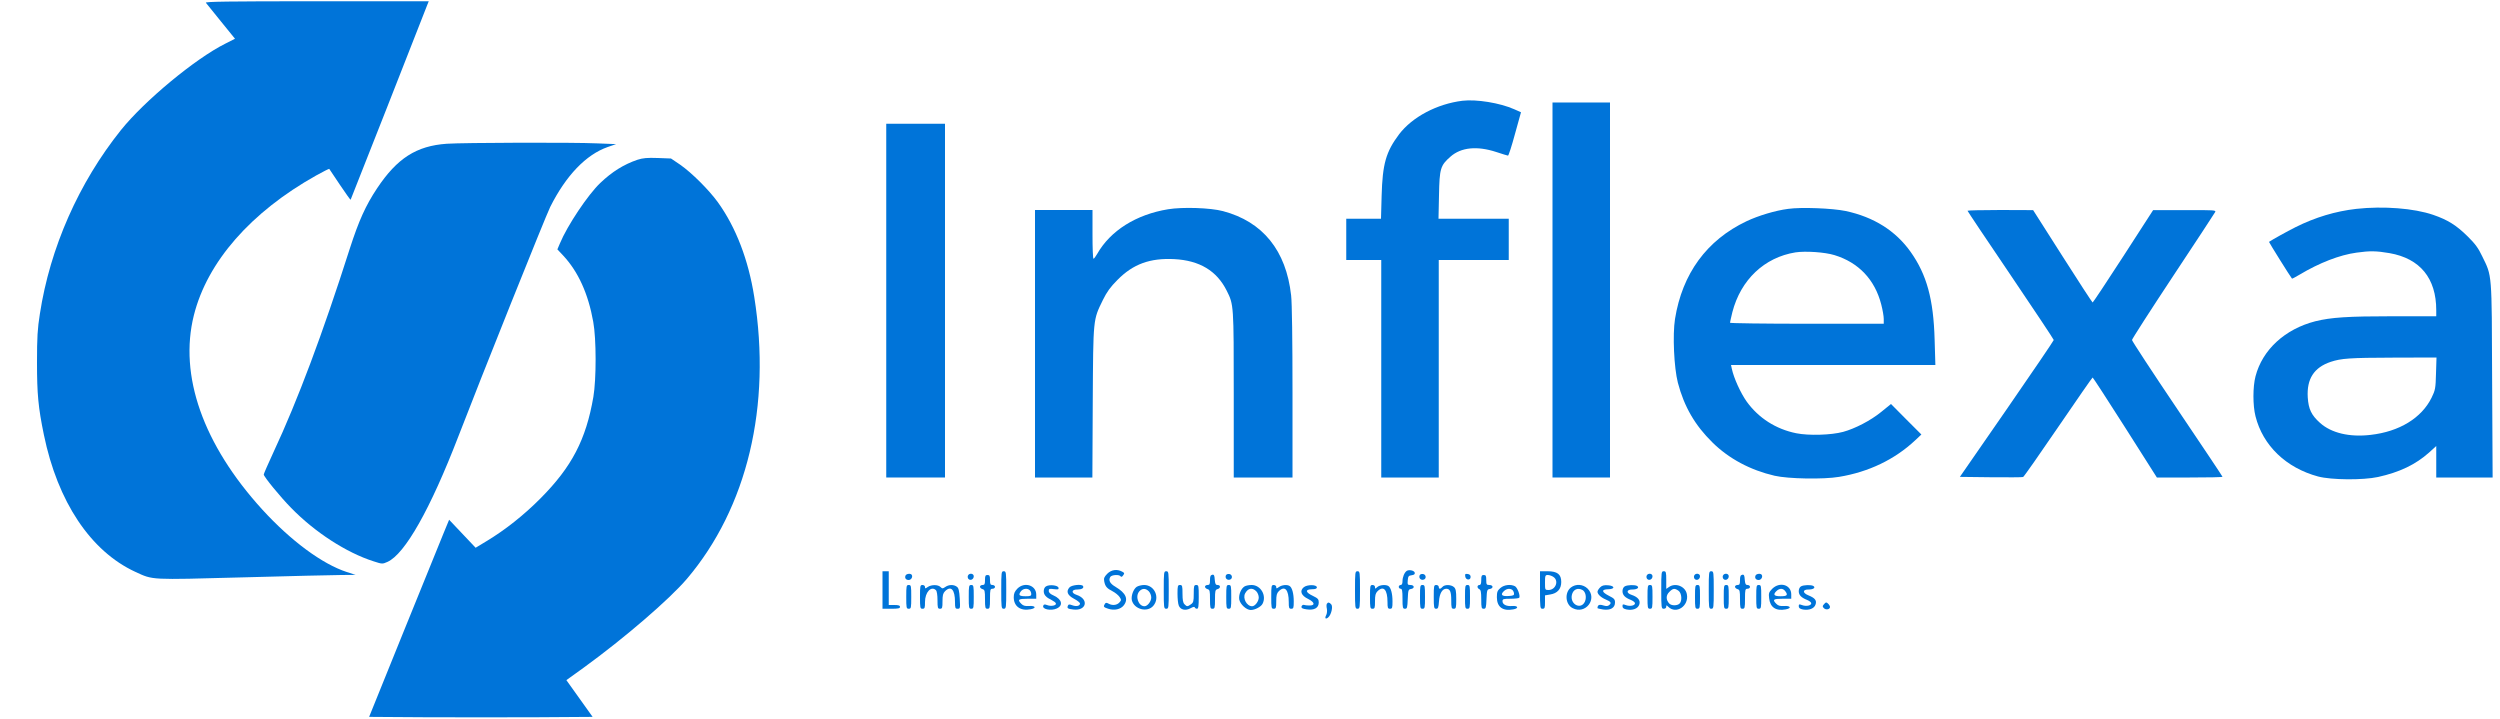
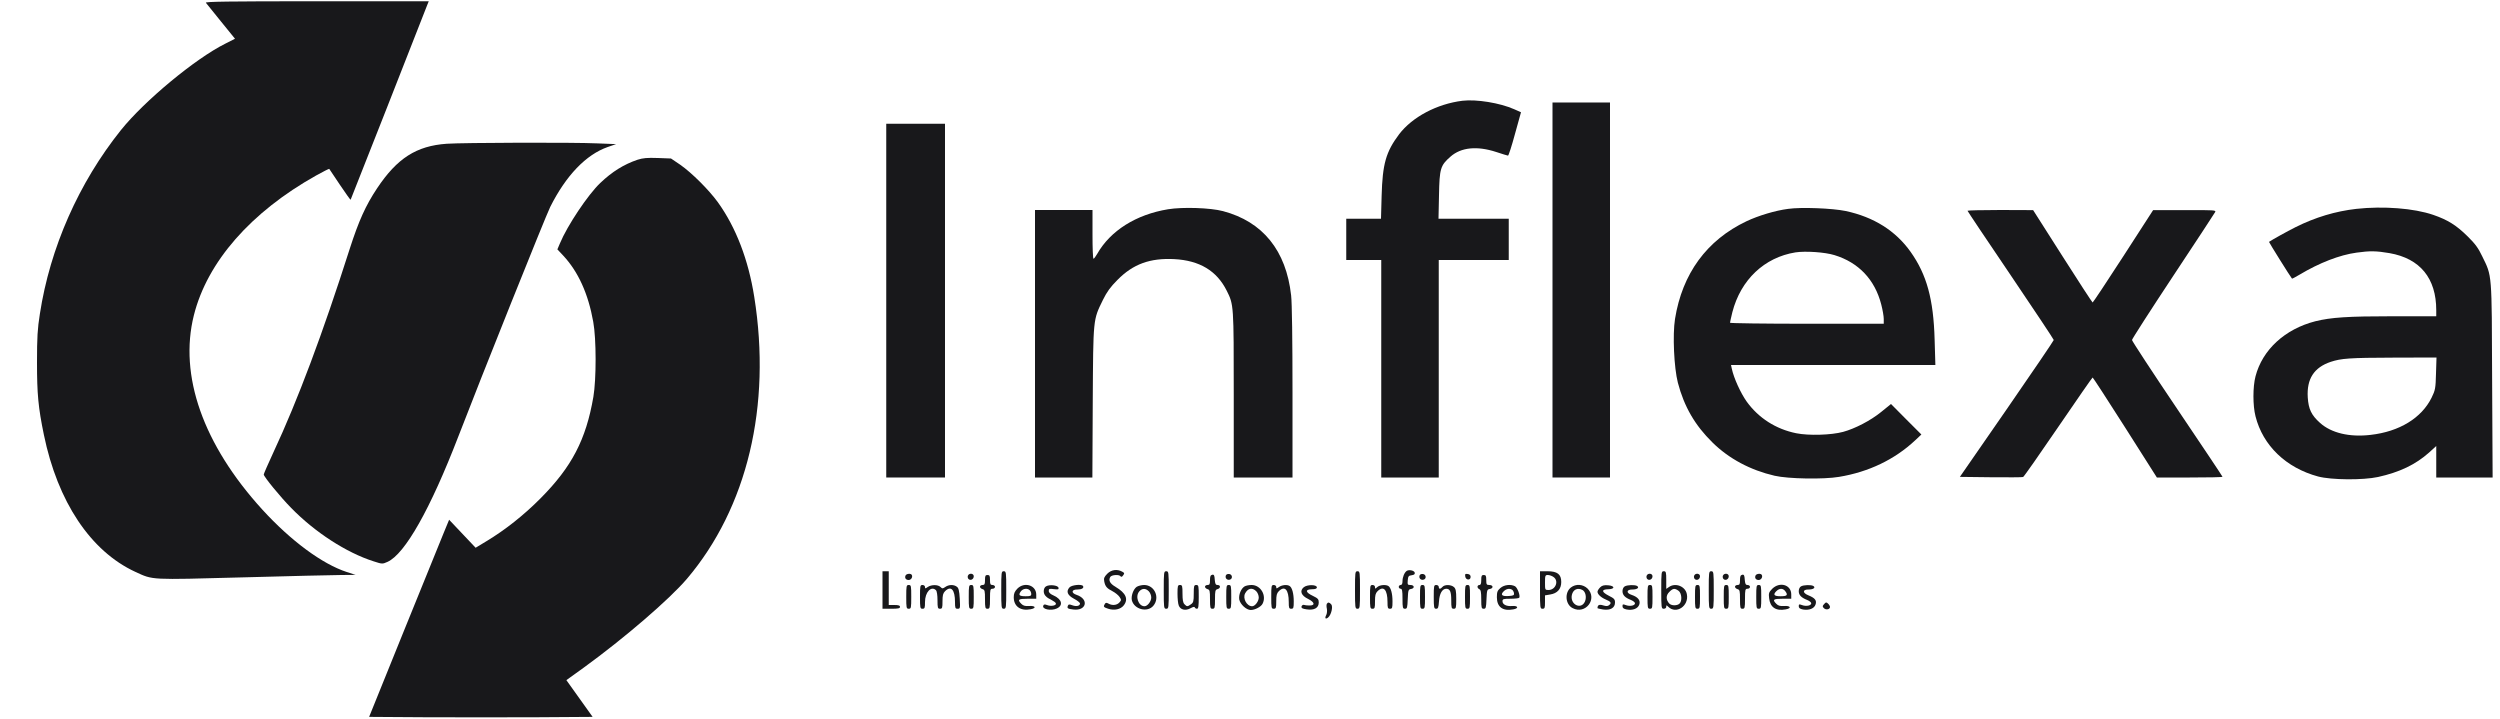
<svg xmlns="http://www.w3.org/2000/svg" version="1.0" width="2000pt" height="575pt" viewBox="0 0 2000 575" preserveAspectRatio="xMidYMid meet">
-   <g transform="translate(0,575) scale(0.1,-0.1)" fill="#0074D9" stroke="none">
+   <g transform="translate(0,575) scale(0.1,-0.1)" fill="#18181B" stroke="none">
    <path d="M1647 5728 c6 -7 60 -75 121 -150 l112 -138 -79 -40 c-240 -120 -645 -456 -833 -690 -338 -422 -568 -943 -649 -1471 -19 -119 -23 -187 -23 -389 0 -253 10 -360 55 -578 110 -536 374 -932 732 -1097 144 -66 110 -64 858 -44 371 10 726 19 789 19 l115 1 -71 23 c-196 64 -447 249 -677 501 -472 519 -667 1071 -546 1553 107 427 455 825 978 1118 56 31 103 55 105 53 2 -2 40 -60 85 -127 46 -68 84 -122 86 -120 2 2 573 1454 616 1566 l9 22 -896 0 c-716 0 -894 -3 -887 -12z" />
    <path d="M11700 4944 c-204 -25 -402 -130 -507 -268 -106 -141 -133 -238 -140 -493 l-5 -183 -139 0 -139 0 0 -165 0 -165 140 0 140 0 0 -870 0 -870 230 0 230 0 0 870 0 870 280 0 280 0 0 165 0 165 -281 0 -281 0 4 188 c4 214 11 238 92 309 85 75 213 87 366 37 47 -16 89 -28 94 -29 5 0 30 78 56 174 l48 173 -54 24 c-115 51 -302 81 -414 68z" />
    <path d="M12420 3430 l0 -1500 230 0 230 0 0 1500 0 1500 -230 0 -230 0 0 -1500z" />
    <path d="M7090 3345 l0 -1415 235 0 235 0 0 1415 0 1415 -235 0 -235 0 0 -1415z" />
    <path d="M3574 4600 c-243 -17 -397 -116 -557 -356 -92 -138 -147 -261 -218 -481 -218 -684 -419 -1219 -610 -1628 -43 -93 -79 -175 -79 -181 0 -17 134 -181 219 -267 189 -194 441 -358 661 -428 68 -22 69 -22 110 -4 140 63 343 423 567 1004 174 453 698 1762 735 1836 126 251 286 418 460 479 l67 23 -151 6 c-194 9 -1072 6 -1204 -3z" />
    <path d="M5100 4472 c-109 -37 -204 -96 -298 -186 -98 -93 -264 -341 -323 -484 l-20 -47 47 -50 c120 -129 200 -305 240 -530 25 -136 25 -458 1 -600 -59 -342 -172 -559 -422 -811 -134 -135 -283 -253 -434 -344 l-86 -52 -106 112 -106 112 -47 -114 c-25 -62 -169 -417 -320 -788 l-273 -675 449 -3 c247 -1 650 -1 894 0 l445 3 -105 147 -105 147 139 100 c325 236 684 545 825 710 483 569 678 1384 539 2256 -47 297 -146 555 -291 757 -72 99 -208 235 -301 300 l-74 50 -106 4 c-85 3 -118 0 -162 -14z" />
    <path d="M9345 4076 c-256 -42 -462 -171 -568 -358 -12 -21 -25 -38 -29 -38 -5 0 -8 88 -8 195 l0 195 -230 0 -230 0 0 -1070 0 -1070 229 0 230 0 3 603 c4 676 2 655 81 817 32 65 59 103 117 161 125 127 261 176 455 166 202 -11 339 -93 419 -253 56 -112 56 -112 56 -831 l0 -663 235 0 235 0 0 680 c0 417 -4 718 -11 777 -40 359 -227 590 -545 674 -101 27 -323 34 -439 15z" />
    <path d="M14305 4079 c-102 -13 -238 -54 -333 -99 -318 -151 -514 -419 -572 -782 -20 -126 -8 -390 23 -510 50 -191 137 -341 277 -478 132 -130 303 -221 497 -266 109 -25 390 -30 515 -9 237 39 446 139 610 293 l49 46 -122 122 -121 122 -79 -64 c-85 -69 -209 -133 -304 -159 -97 -26 -275 -31 -375 -11 -163 33 -302 122 -397 254 -48 68 -102 186 -118 260 l-7 32 818 0 817 0 -6 203 c-9 323 -63 520 -192 702 -120 169 -295 279 -520 327 -106 22 -355 32 -460 17z m371 -370 c193 -59 323 -196 374 -395 11 -42 20 -94 20 -116 l0 -38 -615 0 c-338 0 -615 4 -615 8 0 5 9 43 19 85 67 259 256 438 505 478 80 12 235 2 312 -22z" />
    <path d="M18850 4079 c-166 -19 -327 -67 -485 -146 -70 -35 -188 -101 -213 -118 -2 -2 172 -281 184 -294 1 -2 29 13 61 32 157 94 321 158 456 176 106 15 158 14 263 -4 245 -43 374 -201 374 -457 l0 -48 -344 0 c-365 0 -497 -9 -623 -40 -243 -62 -424 -228 -479 -441 -22 -83 -22 -234 0 -319 59 -235 245 -413 501 -482 106 -28 358 -30 479 -4 172 38 300 99 409 196 l57 52 0 -126 0 -126 225 0 226 0 -4 778 c-3 871 0 829 -79 991 -31 66 -57 101 -117 160 -90 89 -159 132 -275 172 -154 53 -399 72 -616 48z m638 -1317 c-3 -120 -6 -133 -35 -193 -81 -164 -259 -272 -488 -298 -169 -20 -315 15 -405 96 -69 62 -92 110 -98 204 -9 148 50 239 183 284 85 28 150 33 504 34 l343 1 -4 -128z" />
    <path d="M15740 4064 c0 -3 155 -235 345 -515 190 -281 345 -514 345 -519 0 -5 -169 -254 -375 -552 l-376 -543 248 -3 c136 -1 252 -1 258 2 6 2 132 182 280 399 149 218 272 396 276 397 3 0 120 -180 260 -400 l254 -400 263 0 c144 0 262 2 262 6 0 3 -163 247 -362 542 -199 295 -362 544 -362 552 0 8 148 238 328 510 180 272 332 503 337 513 9 16 -5 17 -243 16 l-253 0 -239 -370 c-131 -203 -242 -369 -245 -369 -3 0 -112 167 -241 370 l-235 369 -262 1 c-145 0 -263 -3 -263 -6z" />
    <path d="M8858 1160 c-25 -26 -29 -36 -24 -62 8 -40 21 -55 68 -79 21 -11 45 -31 54 -44 16 -24 15 -27 -1 -45 -20 -22 -56 -26 -87 -9 -16 9 -23 8 -29 -2 -14 -22 -11 -27 27 -39 48 -16 99 -5 124 27 39 50 17 99 -64 147 -46 27 -60 52 -44 80 10 18 73 22 83 5 5 -6 12 -4 20 8 12 16 11 20 -8 30 -40 22 -86 16 -119 -17z" />
    <path d="M11254 1183 c-19 -13 -34 -50 -34 -82 0 -21 -5 -31 -15 -31 -8 0 -15 -7 -15 -15 0 -8 7 -15 15 -15 12 0 15 -16 15 -80 0 -73 2 -80 20 -80 17 0 19 8 22 78 3 71 5 77 26 80 31 5 28 32 -4 32 -23 0 -25 3 -22 38 3 32 7 37 31 40 20 3 27 8 25 20 -3 18 -45 27 -64 15z" />
    <path d="M7060 1030 l0 -150 70 0 c56 0 70 3 70 15 0 11 -12 15 -45 15 l-45 0 0 135 0 135 -25 0 -25 0 0 -150z" />
    <path d="M8010 1030 c0 -143 1 -150 20 -150 19 0 20 7 20 150 0 143 -1 150 -20 150 -19 0 -20 -7 -20 -150z" />
    <path d="M9310 1030 c0 -143 1 -150 20 -150 19 0 20 7 20 150 0 143 -1 150 -20 150 -19 0 -20 -7 -20 -150z" />
    <path d="M10840 1030 c0 -143 1 -150 20 -150 19 0 20 7 20 150 0 143 -1 150 -20 150 -19 0 -20 -7 -20 -150z" />
    <path d="M12320 1030 c0 -143 1 -150 20 -150 18 0 20 7 20 54 l0 53 41 7 c58 9 89 44 89 100 0 62 -31 86 -111 86 l-59 0 0 -150z m108 104 c45 -31 17 -104 -40 -104 -28 0 -28 1 -28 60 0 56 2 60 23 60 12 0 33 -7 45 -16z" />
    <path d="M13290 1030 c0 -143 1 -150 20 -150 12 0 20 7 20 16 0 14 1 14 16 0 63 -63 167 6 149 100 -11 63 -91 95 -143 58 l-22 -15 0 70 c0 64 -2 71 -20 71 -19 0 -20 -7 -20 -150z m138 -6 c26 -18 31 -84 7 -104 -20 -17 -63 -16 -80 1 -28 29 -29 66 -1 93 29 30 43 32 74 10z" />
    <path d="M13670 1030 c0 -143 1 -150 20 -150 19 0 20 7 20 150 0 143 -1 150 -20 150 -19 0 -20 -7 -20 -150z" />
    <path d="M7244 1145 c-8 -19 3 -35 26 -35 19 0 34 25 24 41 -8 14 -44 10 -50 -6z" />
    <path d="M7743 1144 c-3 -8 -1 -20 5 -26 16 -16 42 -2 42 22 0 24 -38 28 -47 4z" />
    <path d="M9698 1152 c-14 -3 -18 -13 -18 -43 0 -32 -3 -39 -20 -39 -11 0 -20 -6 -20 -14 0 -7 9 -16 20 -19 18 -5 20 -14 20 -81 0 -69 2 -76 20 -76 18 0 20 7 20 76 0 67 2 76 20 81 26 7 26 33 1 33 -16 0 -20 8 -23 43 -2 34 -6 42 -20 39z" />
    <path d="M9807 1147 c-8 -21 8 -39 29 -35 27 5 25 42 -2 46 -12 2 -24 -3 -27 -11z" />
    <path d="M11357 1147 c-8 -21 8 -39 29 -35 27 5 25 42 -2 46 -12 2 -24 -3 -27 -11z" />
    <path d="M11722 1138 c4 -30 43 -33 43 -3 0 13 -8 21 -23 23 -20 3 -23 0 -20 -20z" />
    <path d="M13173 1144 c-3 -8 -1 -20 5 -26 16 -16 42 -2 42 22 0 24 -38 28 -47 4z" />
    <path d="M13553 1144 c-3 -8 -1 -20 5 -26 16 -16 42 -2 42 22 0 24 -38 28 -47 4z" />
    <path d="M13783 1144 c-3 -8 -1 -20 5 -26 16 -16 42 -2 42 22 0 24 -38 28 -47 4z" />
    <path d="M13938 1152 c-14 -3 -18 -13 -18 -43 0 -32 -3 -39 -20 -39 -11 0 -20 -6 -20 -14 0 -7 9 -16 20 -19 18 -5 20 -14 20 -81 0 -69 2 -76 20 -76 18 0 20 7 20 80 0 73 2 80 20 80 11 0 20 7 20 15 0 8 -9 15 -19 15 -16 0 -20 8 -23 43 -2 34 -6 42 -20 39z" />
    <path d="M14044 1145 c-8 -19 3 -35 26 -35 19 0 34 25 24 41 -8 14 -44 10 -50 -6z" />
    <path d="M7880 1110 c0 -33 -3 -40 -20 -40 -11 0 -20 -6 -20 -14 0 -7 9 -16 20 -19 18 -5 20 -14 20 -81 0 -69 2 -76 20 -76 18 0 20 7 20 80 0 73 2 80 20 80 11 0 20 7 20 15 0 8 -9 15 -20 15 -17 0 -20 7 -20 40 0 33 -3 40 -20 40 -17 0 -20 -7 -20 -40z" />
    <path d="M11850 1110 c0 -29 -4 -40 -15 -40 -8 0 -15 -6 -15 -14 0 -8 7 -16 15 -20 11 -4 15 -23 15 -81 0 -68 2 -75 20 -75 17 0 19 8 22 78 3 71 5 77 26 80 31 5 29 32 -3 32 -22 0 -25 4 -25 40 0 33 -3 40 -20 40 -17 0 -20 -7 -20 -40z" />
    <path d="M7250 975 c0 -88 1 -95 20 -95 19 0 20 7 20 95 0 88 -1 95 -20 95 -19 0 -20 -7 -20 -95z" />
    <path d="M7360 975 c0 -88 1 -95 20 -95 18 0 20 7 20 54 0 79 50 132 88 94 7 -7 12 -40 12 -80 0 -61 2 -68 20 -68 18 0 20 7 20 60 0 47 4 64 20 80 48 48 80 13 80 -86 0 -48 2 -54 21 -54 21 0 21 4 17 81 -4 65 -9 85 -23 95 -25 19 -65 18 -93 -2 -20 -14 -24 -14 -38 0 -20 20 -73 20 -102 0 -20 -14 -22 -14 -22 0 0 9 -9 16 -20 16 -19 0 -20 -7 -20 -95z" />
    <path d="M7750 975 c0 -88 1 -95 20 -95 19 0 20 7 20 95 0 88 -1 95 -20 95 -19 0 -20 -7 -20 -95z" />
    <path d="M8139 1041 c-22 -23 -29 -39 -29 -69 0 -73 54 -112 135 -96 49 9 39 30 -13 26 -31 -2 -46 2 -61 17 -34 34 -25 41 49 41 l70 0 0 33 c0 75 -94 105 -151 48z m99 -13 c7 -7 12 -20 12 -30 0 -15 -8 -18 -44 -18 -52 0 -61 9 -40 38 17 24 53 29 72 10z" />
    <path d="M8368 1059 c-11 -6 -18 -22 -18 -38 0 -30 18 -50 64 -72 16 -8 31 -19 33 -26 6 -17 -38 -26 -69 -14 -21 8 -28 7 -32 -5 -11 -28 62 -43 108 -22 53 24 42 73 -23 103 -28 12 -41 24 -41 38 0 17 5 19 41 14 34 -4 40 -3 37 11 -4 20 -73 28 -100 11z" />
    <path d="M8556 1051 c-29 -32 -17 -63 36 -91 27 -14 48 -31 48 -38 0 -20 -30 -26 -62 -14 -24 9 -30 8 -35 -4 -8 -20 -1 -25 44 -30 105 -13 127 83 26 117 -46 15 -42 44 7 43 34 0 54 12 44 28 -11 17 -91 8 -108 -11z" />
    <path d="M9093 1055 c-27 -19 -46 -75 -38 -108 19 -72 123 -99 171 -44 56 65 11 167 -73 167 -21 0 -48 -7 -60 -15z m97 -35 c11 -11 20 -33 20 -50 0 -31 -30 -70 -54 -70 -49 0 -77 80 -41 120 23 25 50 25 75 0z" />
    <path d="M9420 1001 c0 -38 4 -81 10 -95 13 -35 55 -44 94 -22 20 11 32 14 34 7 2 -6 10 -11 18 -11 11 0 14 20 14 95 0 88 -1 95 -20 95 -18 0 -20 -7 -20 -69 0 -61 -3 -72 -22 -85 -28 -20 -33 -20 -52 0 -12 11 -16 35 -16 85 0 62 -2 69 -20 69 -18 0 -20 -7 -20 -69z" />
    <path d="M9810 975 c0 -88 1 -95 20 -95 19 0 20 7 20 95 0 88 -1 95 -20 95 -19 0 -20 -7 -20 -95z" />
    <path d="M9957 1059 c-29 -17 -49 -68 -43 -105 8 -39 57 -84 92 -84 33 0 81 25 94 49 35 66 -14 151 -87 151 -21 0 -46 -5 -56 -11z m93 -39 c11 -11 20 -33 20 -50 0 -31 -30 -70 -53 -70 -43 0 -77 63 -56 103 23 42 57 49 89 17z" />
    <path d="M10170 975 c0 -88 1 -95 20 -95 18 0 20 7 20 60 0 47 4 64 20 80 48 48 80 13 80 -86 0 -47 2 -54 20 -54 18 0 20 7 20 59 0 62 -13 110 -33 123 -20 13 -61 9 -85 -8 -20 -14 -22 -14 -22 0 0 9 -9 16 -20 16 -19 0 -20 -7 -20 -95z" />
    <path d="M10430 1052 c-35 -29 -21 -67 36 -94 52 -26 57 -53 9 -52 -17 0 -36 2 -44 5 -8 2 -16 -4 -19 -13 -2 -13 7 -18 42 -23 60 -9 96 12 96 55 0 26 -6 33 -47 53 -60 28 -64 52 -8 53 28 0 40 5 40 15 0 23 -77 24 -105 1z" />
    <path d="M10960 975 c0 -88 1 -95 20 -95 18 0 20 7 20 60 0 47 4 64 20 80 48 48 80 13 80 -86 0 -47 2 -54 20 -54 18 0 20 7 20 59 0 62 -13 110 -33 123 -21 13 -70 9 -89 -9 -17 -15 -18 -15 -18 0 0 10 -8 17 -20 17 -19 0 -20 -7 -20 -95z" />
    <path d="M11360 975 c0 -88 1 -95 20 -95 19 0 20 7 20 95 0 88 -1 95 -20 95 -19 0 -20 -7 -20 -95z" />
    <path d="M11470 975 c0 -86 2 -95 19 -95 16 0 19 9 23 60 4 62 26 100 58 100 30 0 40 -23 40 -92 0 -61 2 -68 20 -68 18 0 20 7 20 78 0 64 -4 82 -18 95 -23 21 -75 22 -92 2 -7 -8 -16 -15 -21 -15 -5 0 -9 7 -9 15 0 8 -9 15 -20 15 -19 0 -20 -7 -20 -95z" />
    <path d="M11720 975 c0 -88 1 -95 20 -95 19 0 20 7 20 95 0 88 -1 95 -20 95 -19 0 -20 -7 -20 -95z" />
    <path d="M12003 1046 c-24 -21 -28 -32 -28 -74 0 -78 47 -113 131 -97 47 8 39 31 -9 27 -45 -4 -77 12 -77 38 0 18 7 20 64 20 36 0 67 4 70 8 10 16 -15 82 -34 92 -34 18 -87 12 -117 -14z m94 -14 c6 -4 13 -16 15 -27 2 -17 -3 -20 -41 -23 -55 -4 -70 9 -42 37 21 21 47 26 68 13z" />
    <path d="M12567 1050 c-52 -41 -44 -136 14 -165 103 -54 201 74 120 156 -37 36 -94 40 -134 9z m93 -20 c24 -13 34 -57 20 -91 -30 -71 -122 -25 -105 52 10 43 46 60 85 39z" />
    <path d="M12801 1051 c-12 -12 -21 -27 -21 -35 0 -20 28 -46 66 -62 41 -17 48 -28 28 -44 -11 -10 -23 -11 -49 -3 -31 10 -45 3 -45 -22 0 -2 20 -7 45 -11 59 -8 95 13 95 56 0 26 -7 33 -51 55 -58 30 -59 50 -3 51 56 1 54 28 -3 32 -32 2 -47 -2 -62 -17z" />
    <path d="M12998 1059 c-11 -6 -18 -22 -18 -38 0 -31 19 -52 68 -71 17 -7 32 -19 32 -26 0 -19 -40 -27 -73 -15 -24 9 -27 8 -27 -9 0 -14 9 -21 34 -26 48 -9 89 7 100 39 12 33 -10 61 -61 78 -46 15 -42 44 7 43 37 0 57 15 37 28 -17 11 -79 9 -99 -3z" />
    <path d="M13180 975 c0 -88 1 -95 20 -95 19 0 20 7 20 95 0 88 -1 95 -20 95 -19 0 -20 -7 -20 -95z" />
    <path d="M13560 975 c0 -88 1 -95 20 -95 19 0 20 7 20 95 0 88 -1 95 -20 95 -19 0 -20 -7 -20 -95z" />
    <path d="M13790 975 c0 -88 1 -95 20 -95 19 0 20 7 20 95 0 88 -1 95 -20 95 -19 0 -20 -7 -20 -95z" />
    <path d="M14050 975 c0 -88 1 -95 20 -95 19 0 20 7 20 95 0 88 -1 95 -20 95 -19 0 -20 -7 -20 -95z" />
    <path d="M14178 1040 c-27 -28 -30 -36 -25 -76 8 -73 54 -104 133 -89 50 9 38 31 -14 27 -31 -2 -46 2 -61 17 -34 34 -25 41 49 41 l70 0 0 35 c0 77 -92 104 -152 45z m106 -22 c21 -29 12 -38 -39 -38 -52 0 -63 12 -35 40 26 26 55 26 74 -2z" />
    <path d="M14408 1059 c-11 -6 -18 -22 -18 -38 0 -31 19 -52 68 -71 17 -7 32 -19 32 -26 0 -19 -40 -27 -73 -15 -24 9 -27 8 -27 -9 0 -14 9 -21 34 -26 48 -8 89 7 100 39 12 33 -4 53 -56 74 -50 20 -49 48 2 47 37 0 57 15 37 28 -17 11 -79 9 -99 -3z" />
    <path d="M10615 920 c-4 -6 -4 -24 0 -40 3 -16 1 -38 -5 -50 -14 -26 -6 -37 15 -20 24 20 41 86 25 105 -15 17 -26 19 -35 5z" />
    <path d="M14590 914 c-11 -12 -11 -18 2 -30 16 -16 48 -9 48 10 0 13 -20 36 -31 36 -4 0 -12 -7 -19 -16z" />
  </g>
</svg>
